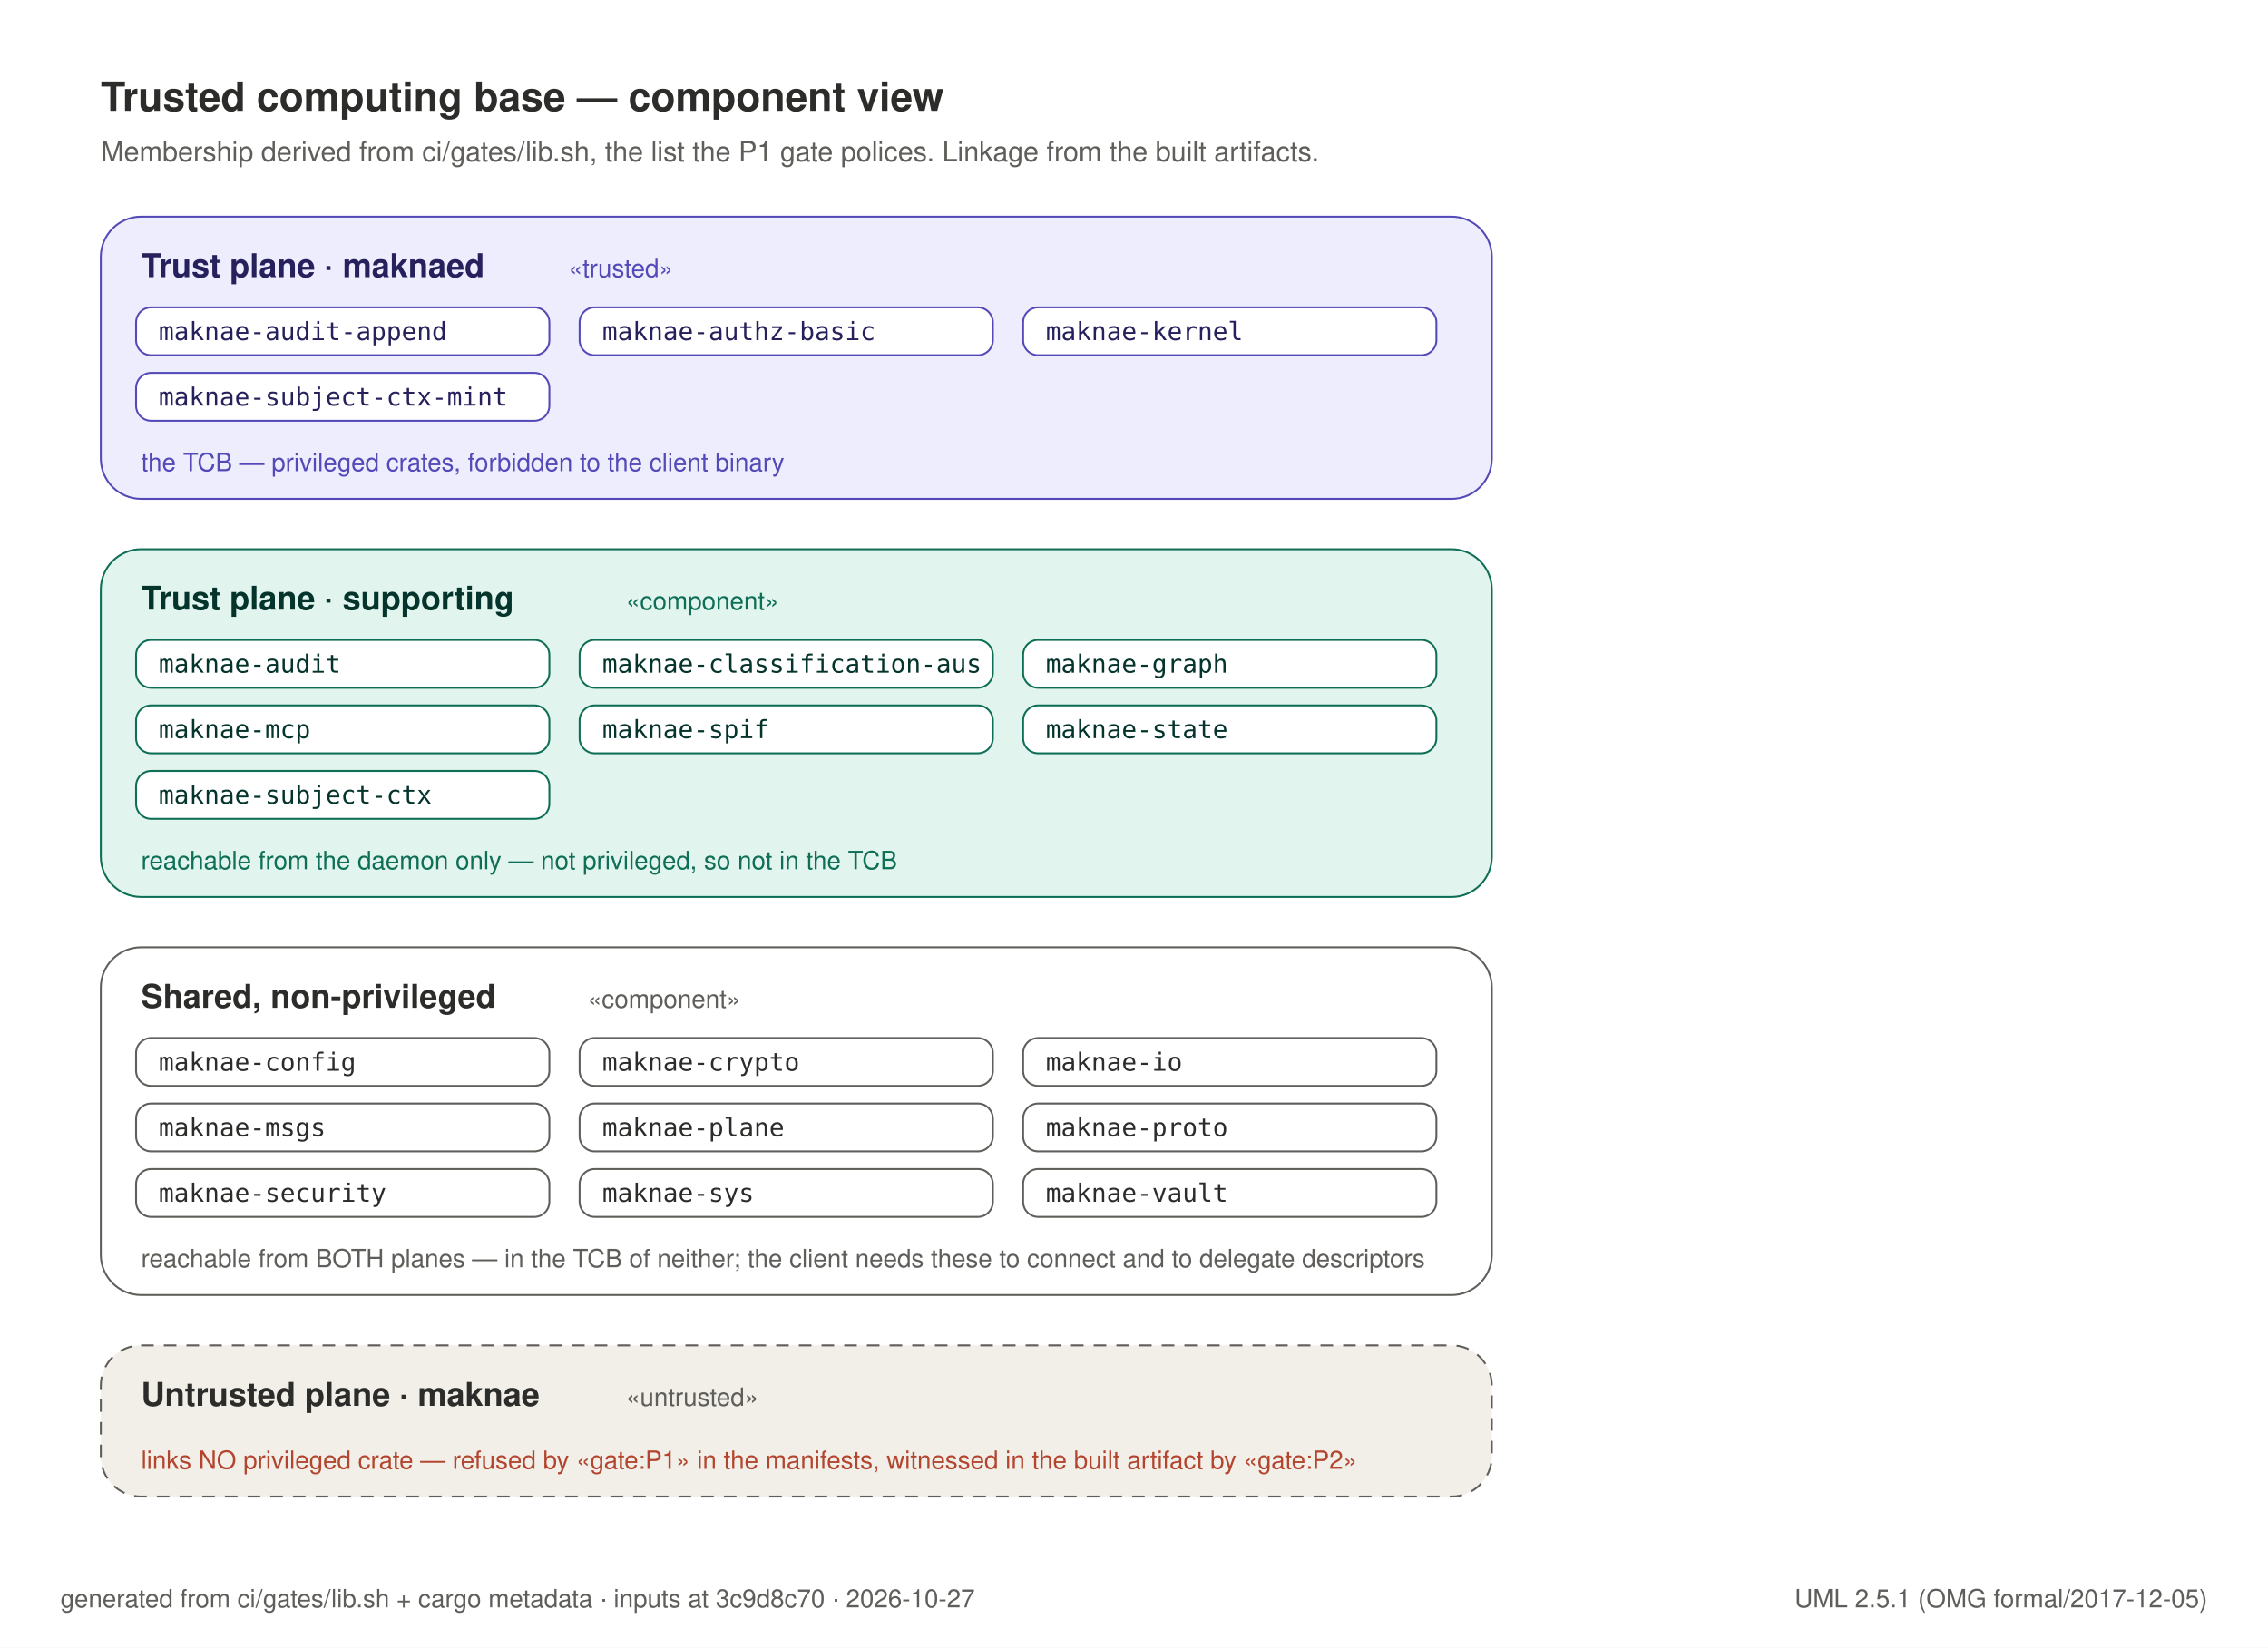
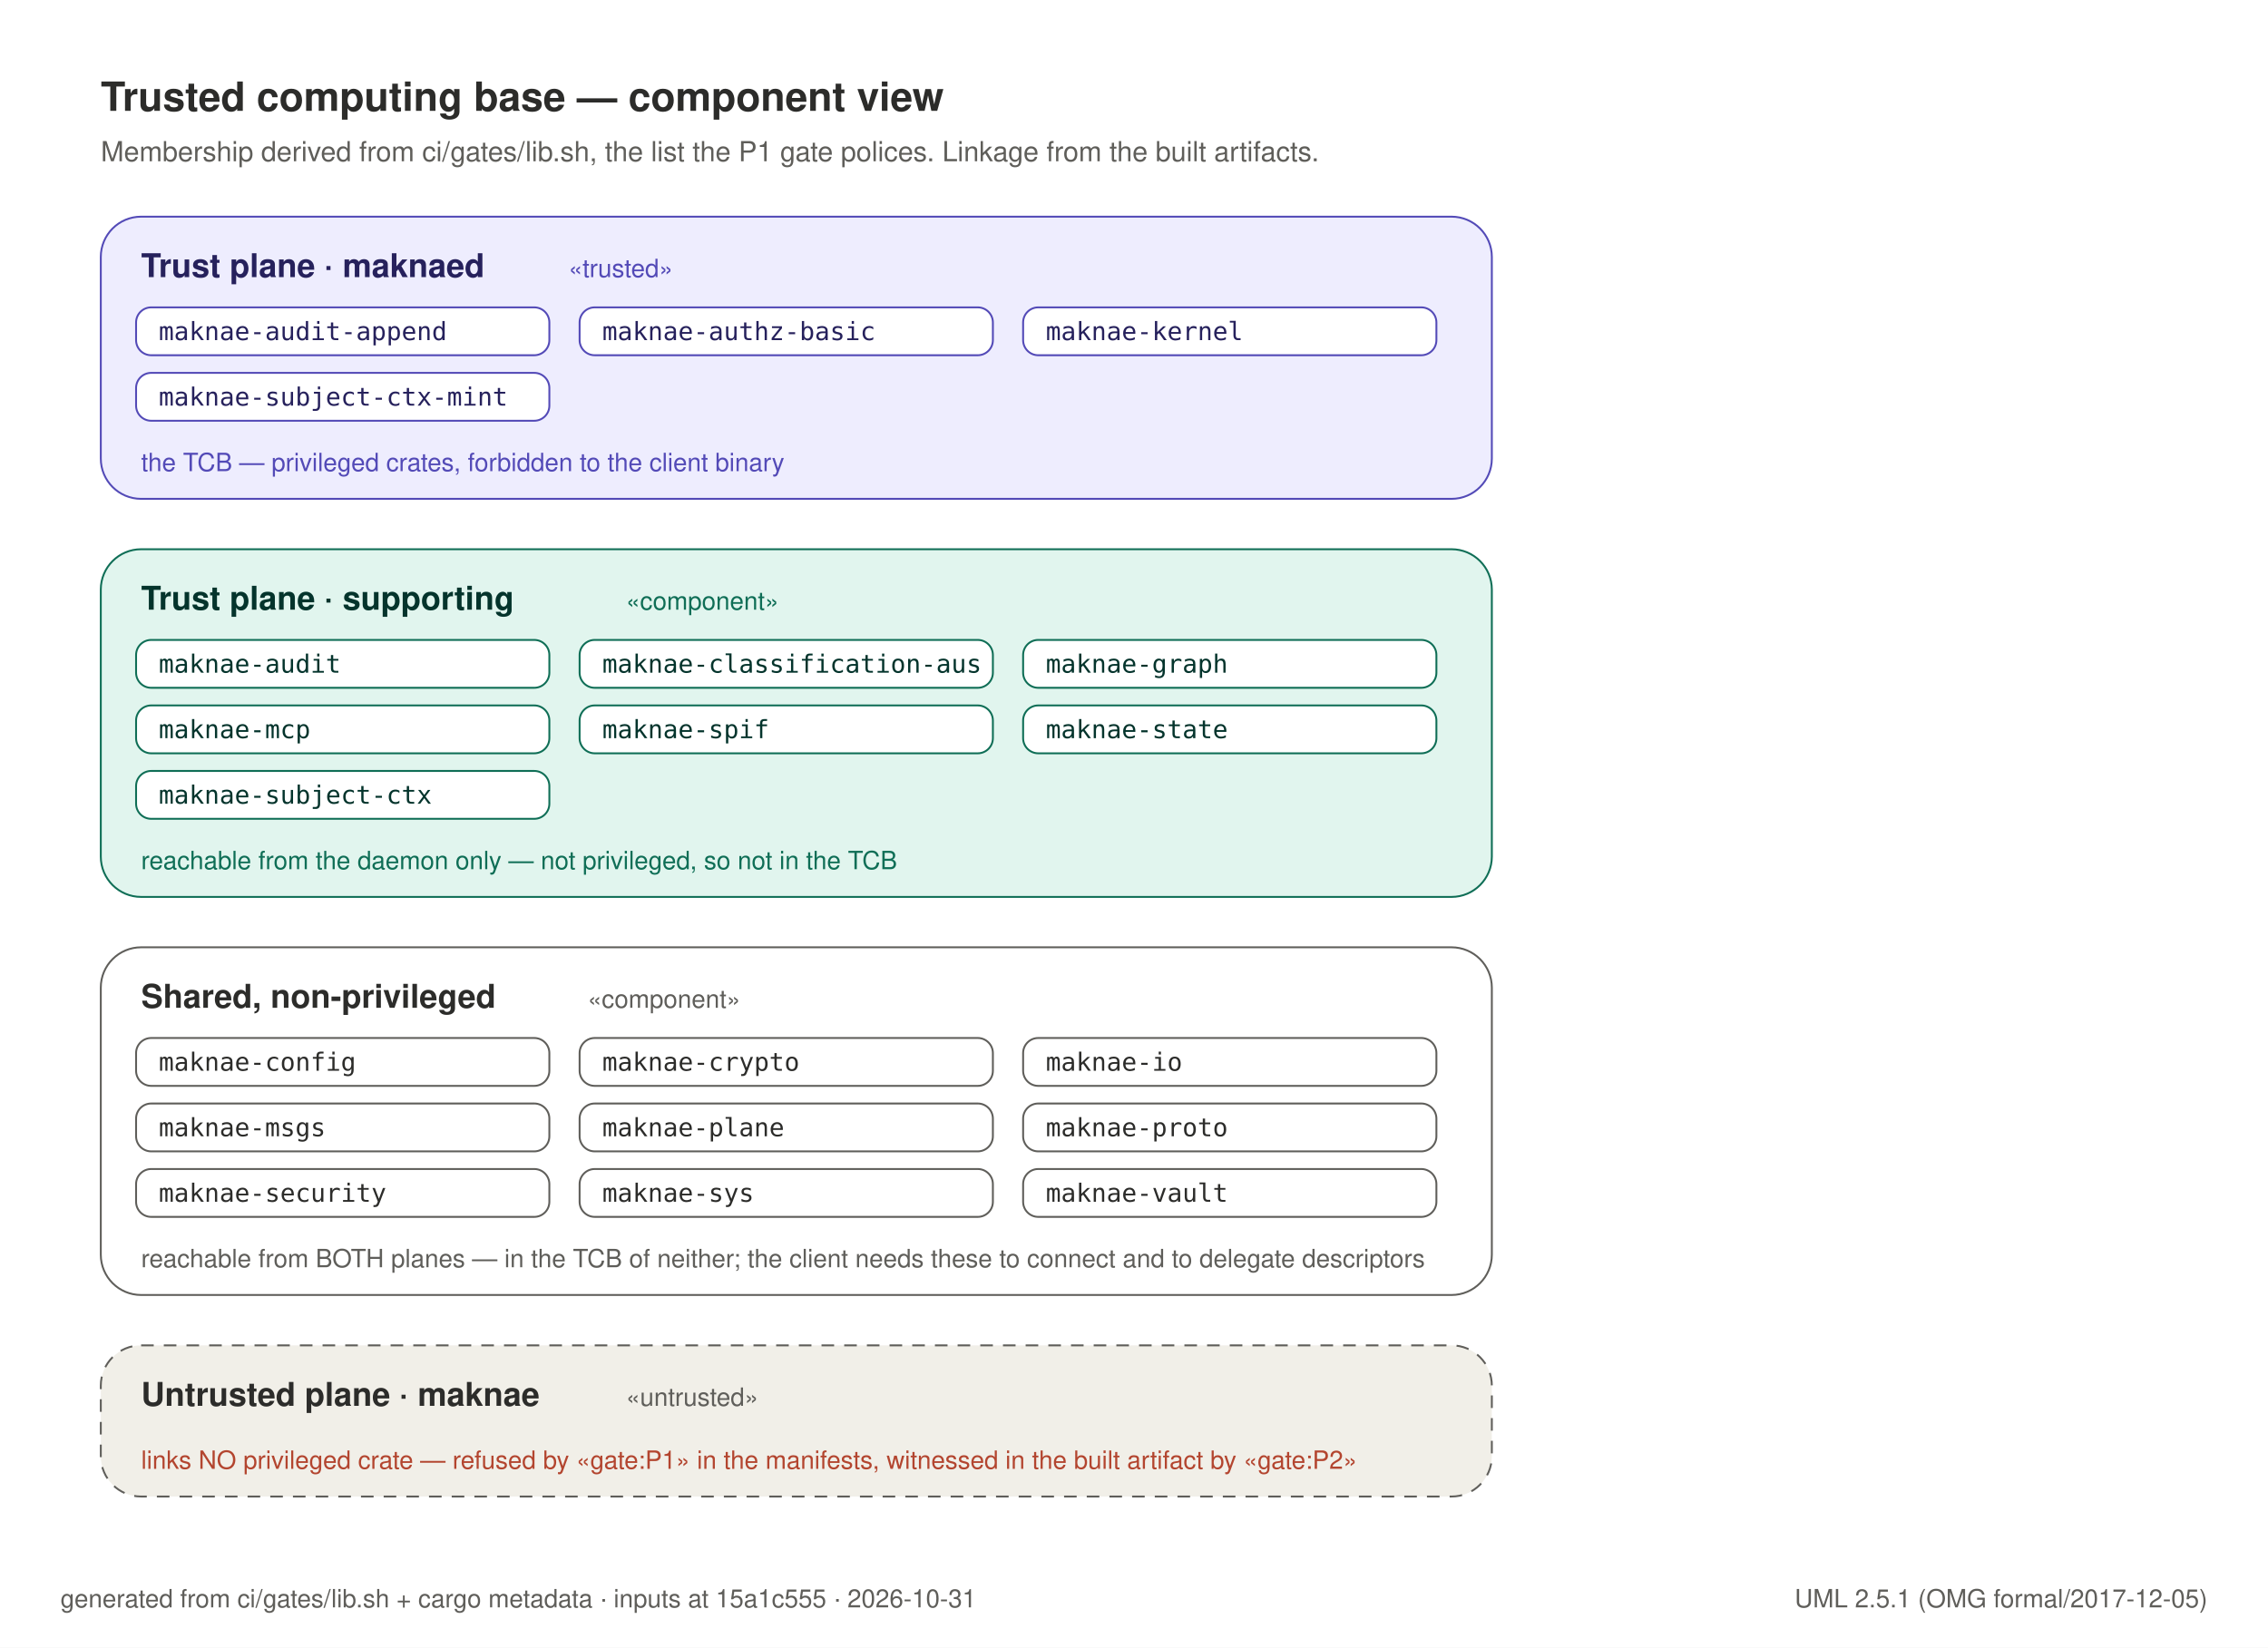
<svg xmlns="http://www.w3.org/2000/svg" width="900" height="654" viewBox="0 0 900 654" role="img">
  <rect x="0" y="0" width="900" height="654" fill="#FFFFFF" />
  <text x="40" y="44" text-anchor="start" font-family="Helvetica, Arial, sans-serif" font-size="16" font-weight="600" fill="#2C2C2A">Trusted computing base — component view</text>
  <text x="40" y="64" text-anchor="start" font-family="Helvetica, Arial, sans-serif" font-size="11" font-weight="400" fill="#5F5E5A">Membership derived from ci/gates/lib.sh, the list the P1 gate polices. Linkage from the built artifacts.</text>
  <rect x="40" y="86" width="552" height="112" rx="16" fill="#EEEDFE" stroke="#534AB7" stroke-width="0.75" />
  <text x="56" y="110" text-anchor="start" font-family="Helvetica, Arial, sans-serif" font-size="13" font-weight="600" fill="#26215C">Trust plane · maknaed</text>
  <text x="225.6" y="110" text-anchor="start" font-family="Helvetica, Arial, sans-serif" font-size="10" font-weight="400" fill="#534AB7">«trusted»</text>
  <rect x="54" y="122" width="164" height="19" rx="6" fill="#FFFFFF" stroke="#534AB7" stroke-width="0.75" />
  <text x="63" y="135" text-anchor="start" font-family="ui-monospace, SFMono-Regular, Menlo, monospace" font-size="10" font-weight="500" fill="#26215C">maknae-audit-append</text>
  <rect x="230" y="122" width="164" height="19" rx="6" fill="#FFFFFF" stroke="#534AB7" stroke-width="0.75" />
  <text x="239" y="135" text-anchor="start" font-family="ui-monospace, SFMono-Regular, Menlo, monospace" font-size="10" font-weight="500" fill="#26215C">maknae-authz-basic</text>
  <rect x="406" y="122" width="164" height="19" rx="6" fill="#FFFFFF" stroke="#534AB7" stroke-width="0.75" />
  <text x="415" y="135" text-anchor="start" font-family="ui-monospace, SFMono-Regular, Menlo, monospace" font-size="10" font-weight="500" fill="#26215C">maknae-kernel</text>
  <rect x="54" y="148" width="164" height="19" rx="6" fill="#FFFFFF" stroke="#534AB7" stroke-width="0.75" />
  <text x="63" y="161" text-anchor="start" font-family="ui-monospace, SFMono-Regular, Menlo, monospace" font-size="10" font-weight="500" fill="#26215C">maknae-subject-ctx-mint</text>
  <text x="56" y="187" text-anchor="start" font-family="Helvetica, Arial, sans-serif" font-size="10" font-weight="400" fill="#534AB7">the TCB — privileged crates, forbidden to the client binary</text>
  <rect x="40" y="218" width="552" height="138" rx="16" fill="#E1F5EE" stroke="#0F6E56" stroke-width="0.75" />
  <text x="56" y="242" text-anchor="start" font-family="Helvetica, Arial, sans-serif" font-size="13" font-weight="600" fill="#04342C">Trust plane · supporting</text>
  <text x="248.4" y="242" text-anchor="start" font-family="Helvetica, Arial, sans-serif" font-size="10" font-weight="400" fill="#0F6E56">«component»</text>
  <rect x="54" y="254" width="164" height="19" rx="6" fill="#FFFFFF" stroke="#0F6E56" stroke-width="0.75" />
  <text x="63" y="267" text-anchor="start" font-family="ui-monospace, SFMono-Regular, Menlo, monospace" font-size="10" font-weight="500" fill="#04342C">maknae-audit</text>
  <rect x="230" y="254" width="164" height="19" rx="6" fill="#FFFFFF" stroke="#0F6E56" stroke-width="0.75" />
  <text x="239" y="267" text-anchor="start" font-family="ui-monospace, SFMono-Regular, Menlo, monospace" font-size="10" font-weight="500" fill="#04342C">maknae-classification-aus</text>
  <rect x="406" y="254" width="164" height="19" rx="6" fill="#FFFFFF" stroke="#0F6E56" stroke-width="0.75" />
  <text x="415" y="267" text-anchor="start" font-family="ui-monospace, SFMono-Regular, Menlo, monospace" font-size="10" font-weight="500" fill="#04342C">maknae-graph</text>
  <rect x="54" y="280" width="164" height="19" rx="6" fill="#FFFFFF" stroke="#0F6E56" stroke-width="0.75" />
  <text x="63" y="293" text-anchor="start" font-family="ui-monospace, SFMono-Regular, Menlo, monospace" font-size="10" font-weight="500" fill="#04342C">maknae-mcp</text>
  <rect x="230" y="280" width="164" height="19" rx="6" fill="#FFFFFF" stroke="#0F6E56" stroke-width="0.75" />
  <text x="239" y="293" text-anchor="start" font-family="ui-monospace, SFMono-Regular, Menlo, monospace" font-size="10" font-weight="500" fill="#04342C">maknae-spif</text>
  <rect x="406" y="280" width="164" height="19" rx="6" fill="#FFFFFF" stroke="#0F6E56" stroke-width="0.75" />
  <text x="415" y="293" text-anchor="start" font-family="ui-monospace, SFMono-Regular, Menlo, monospace" font-size="10" font-weight="500" fill="#04342C">maknae-state</text>
  <rect x="54" y="306" width="164" height="19" rx="6" fill="#FFFFFF" stroke="#0F6E56" stroke-width="0.75" />
  <text x="63" y="319" text-anchor="start" font-family="ui-monospace, SFMono-Regular, Menlo, monospace" font-size="10" font-weight="500" fill="#04342C">maknae-subject-ctx</text>
  <text x="56" y="345" text-anchor="start" font-family="Helvetica, Arial, sans-serif" font-size="10" font-weight="400" fill="#0F6E56">reachable from the daemon only — not privileged, so not in the TCB</text>
  <rect x="40" y="376" width="552" height="138" rx="16" fill="#FFFFFF" stroke="#5F5E5A" stroke-width="0.75" />
  <text x="56" y="400" text-anchor="start" font-family="Helvetica, Arial, sans-serif" font-size="13" font-weight="600" fill="#2C2C2A">Shared, non-privileged</text>
  <text x="233.2" y="400" text-anchor="start" font-family="Helvetica, Arial, sans-serif" font-size="10" font-weight="400" fill="#5F5E5A">«component»</text>
  <rect x="54" y="412" width="164" height="19" rx="6" fill="#FFFFFF" stroke="#5F5E5A" stroke-width="0.75" />
  <text x="63" y="425" text-anchor="start" font-family="ui-monospace, SFMono-Regular, Menlo, monospace" font-size="10" font-weight="500" fill="#2C2C2A">maknae-config</text>
  <rect x="230" y="412" width="164" height="19" rx="6" fill="#FFFFFF" stroke="#5F5E5A" stroke-width="0.75" />
  <text x="239" y="425" text-anchor="start" font-family="ui-monospace, SFMono-Regular, Menlo, monospace" font-size="10" font-weight="500" fill="#2C2C2A">maknae-crypto</text>
  <rect x="406" y="412" width="164" height="19" rx="6" fill="#FFFFFF" stroke="#5F5E5A" stroke-width="0.75" />
  <text x="415" y="425" text-anchor="start" font-family="ui-monospace, SFMono-Regular, Menlo, monospace" font-size="10" font-weight="500" fill="#2C2C2A">maknae-io</text>
  <rect x="54" y="438" width="164" height="19" rx="6" fill="#FFFFFF" stroke="#5F5E5A" stroke-width="0.75" />
  <text x="63" y="451" text-anchor="start" font-family="ui-monospace, SFMono-Regular, Menlo, monospace" font-size="10" font-weight="500" fill="#2C2C2A">maknae-msgs</text>
  <rect x="230" y="438" width="164" height="19" rx="6" fill="#FFFFFF" stroke="#5F5E5A" stroke-width="0.75" />
  <text x="239" y="451" text-anchor="start" font-family="ui-monospace, SFMono-Regular, Menlo, monospace" font-size="10" font-weight="500" fill="#2C2C2A">maknae-plane</text>
  <rect x="406" y="438" width="164" height="19" rx="6" fill="#FFFFFF" stroke="#5F5E5A" stroke-width="0.75" />
  <text x="415" y="451" text-anchor="start" font-family="ui-monospace, SFMono-Regular, Menlo, monospace" font-size="10" font-weight="500" fill="#2C2C2A">maknae-proto</text>
  <rect x="54" y="464" width="164" height="19" rx="6" fill="#FFFFFF" stroke="#5F5E5A" stroke-width="0.75" />
  <text x="63" y="477" text-anchor="start" font-family="ui-monospace, SFMono-Regular, Menlo, monospace" font-size="10" font-weight="500" fill="#2C2C2A">maknae-security</text>
  <rect x="230" y="464" width="164" height="19" rx="6" fill="#FFFFFF" stroke="#5F5E5A" stroke-width="0.75" />
  <text x="239" y="477" text-anchor="start" font-family="ui-monospace, SFMono-Regular, Menlo, monospace" font-size="10" font-weight="500" fill="#2C2C2A">maknae-sys</text>
  <rect x="406" y="464" width="164" height="19" rx="6" fill="#FFFFFF" stroke="#5F5E5A" stroke-width="0.75" />
  <text x="415" y="477" text-anchor="start" font-family="ui-monospace, SFMono-Regular, Menlo, monospace" font-size="10" font-weight="500" fill="#2C2C2A">maknae-vault</text>
  <text x="56" y="503" text-anchor="start" font-family="Helvetica, Arial, sans-serif" font-size="10" font-weight="400" fill="#5F5E5A">reachable from BOTH planes — in the TCB of neither; the client needs these to connect and to delegate descriptors</text>
  <rect x="40" y="534" width="552" height="60" rx="16" fill="#F1EFE8" stroke="#5F5E5A" stroke-width="0.75" stroke-dasharray="5 4" />
  <text x="56" y="558" text-anchor="start" font-family="Helvetica, Arial, sans-serif" font-size="13" font-weight="600" fill="#2C2C2A">Untrusted plane · maknae</text>
  <text x="248.4" y="558" text-anchor="start" font-family="Helvetica, Arial, sans-serif" font-size="10" font-weight="400" fill="#5F5E5A">«untrusted»</text>
  <text x="56" y="583" text-anchor="start" font-family="Helvetica, Arial, sans-serif" font-size="10" font-weight="400" fill="#B3452F">links NO privileged crate — refused by «gate:P1» in the manifests, witnessed in the built artifact by «gate:P2»</text>
-   <text x="24" y="638" text-anchor="start" font-family="Helvetica, Arial, sans-serif" font-size="10" font-weight="400" fill="#5F5E5A">generated from ci/gates/lib.sh + cargo metadata · inputs at 3c9d8c70 · 2026-10-27</text>
+   <text x="24" y="638" text-anchor="start" font-family="Helvetica, Arial, sans-serif" font-size="10" font-weight="400" fill="#5F5E5A">generated from ci/gates/lib.sh + cargo metadata · inputs at 15a1c555 · 2026-10-31</text>
  <text x="876" y="638" text-anchor="end" font-family="Helvetica, Arial, sans-serif" font-size="10" font-weight="400" fill="#5F5E5A">UML 2.5.1 (OMG formal/2017-12-05)</text>
</svg>
